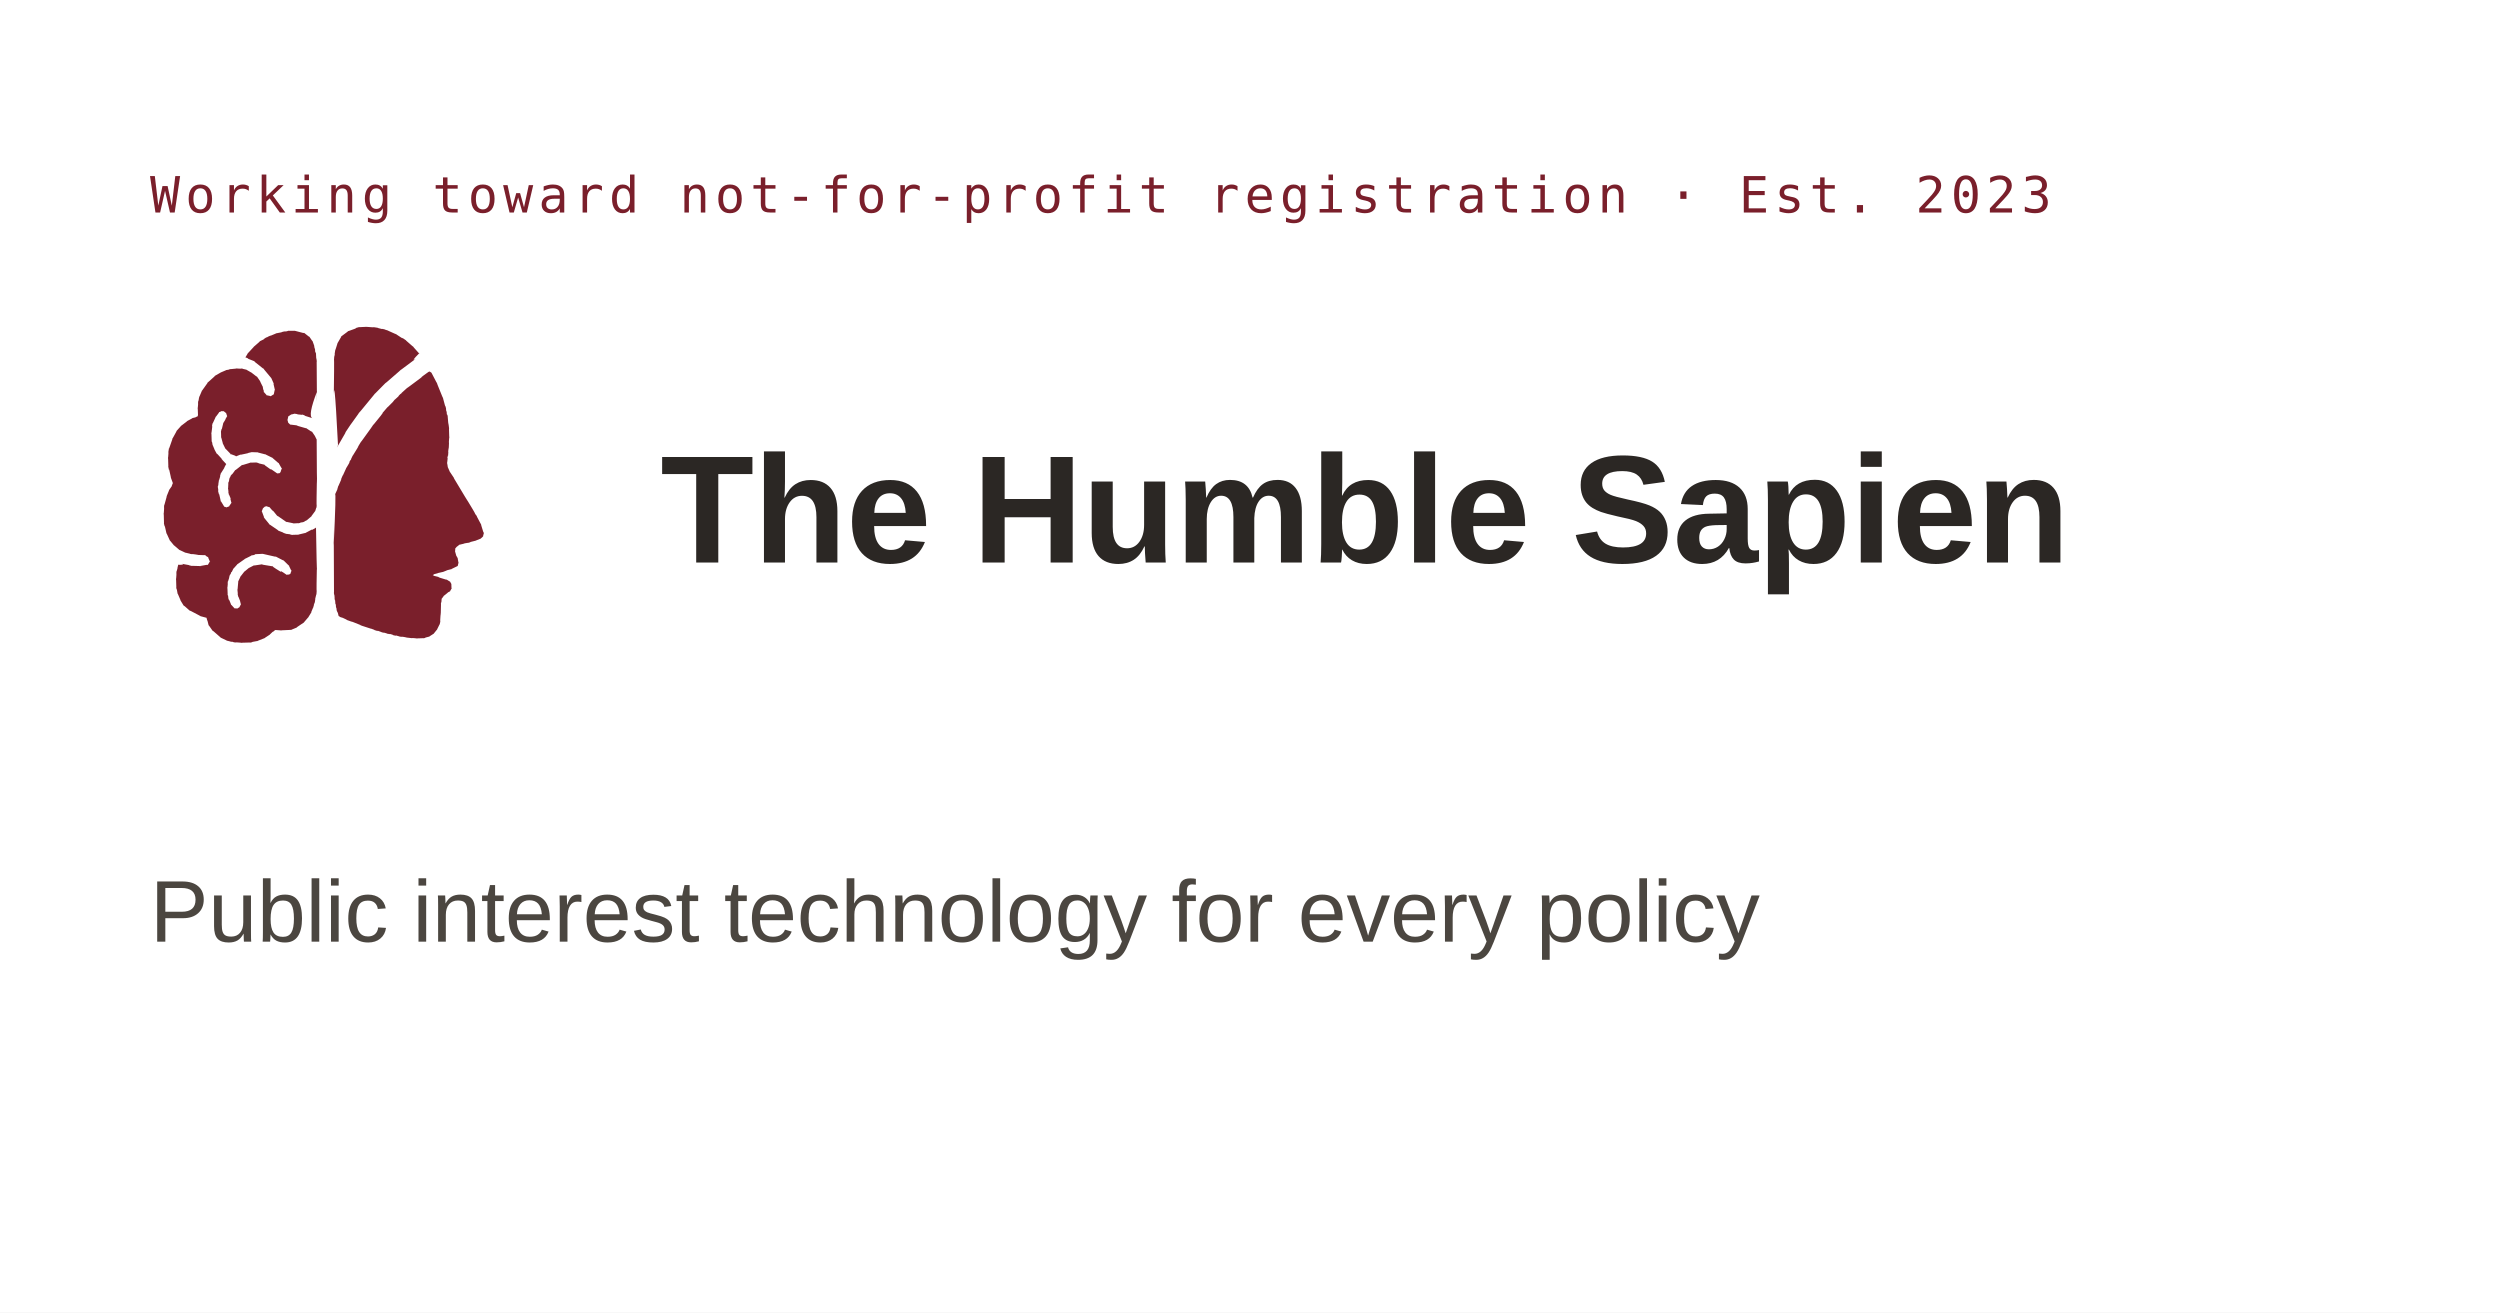
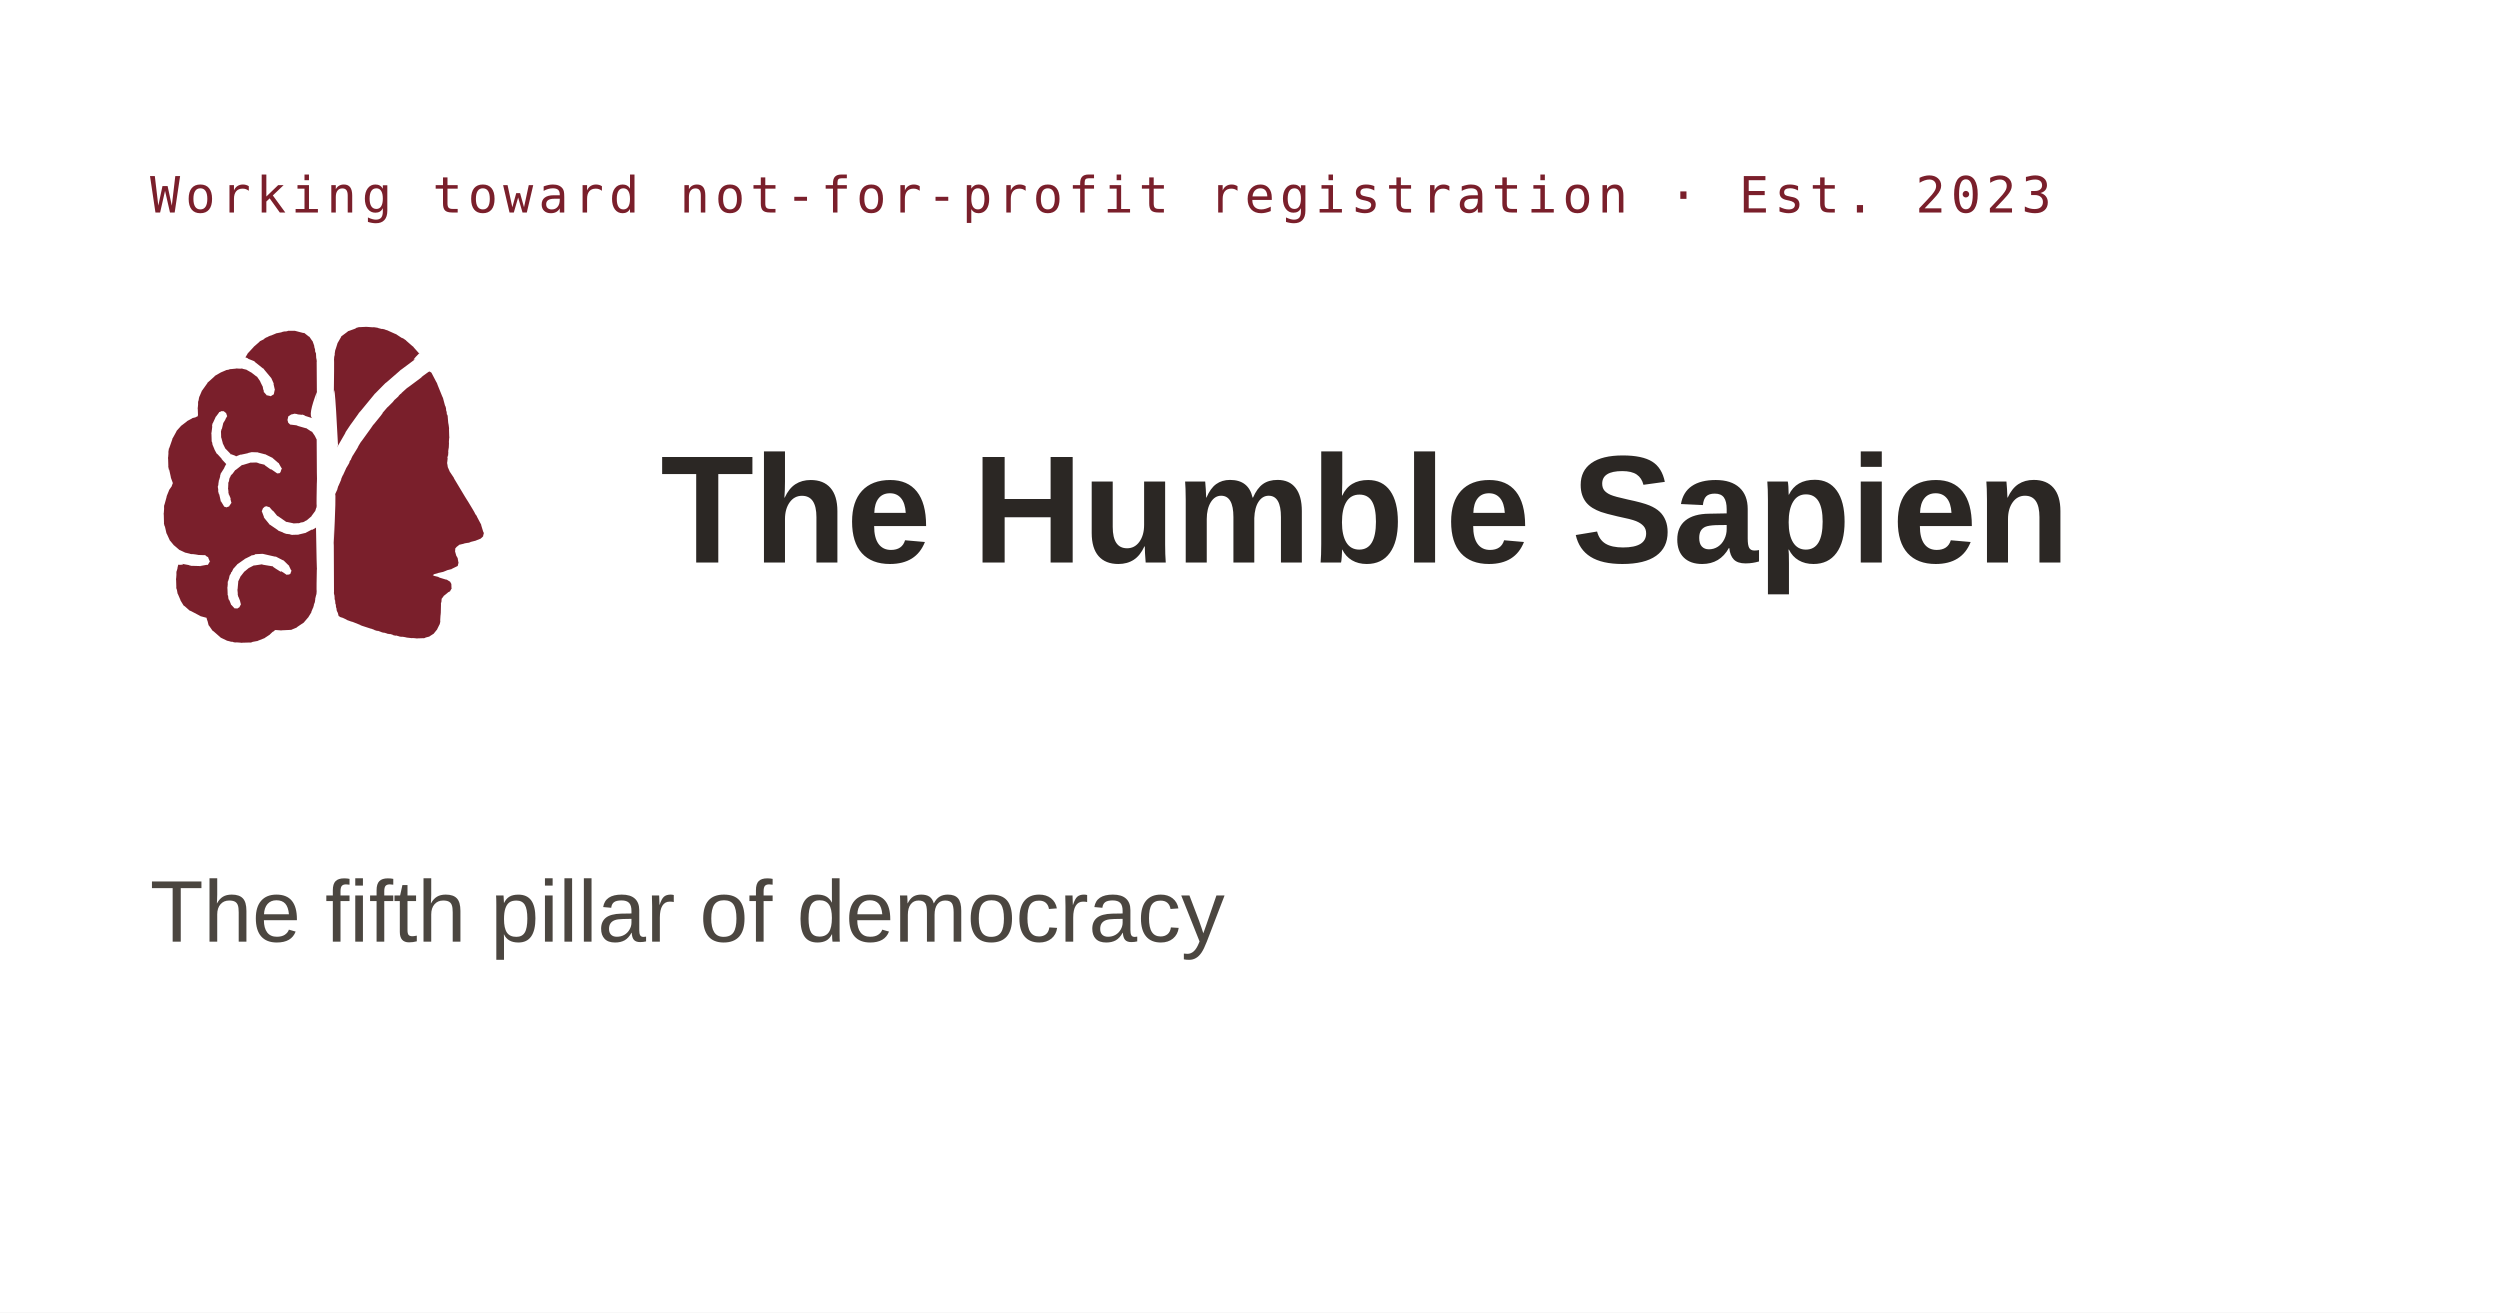
<svg xmlns="http://www.w3.org/2000/svg" width="1200" height="630" viewBox="0 0 1200 630">
  <rect x="0" y="0" width="1200" height="630" fill="#FFFFFF" />
  <text x="72" y="102" font-family="'IBM Plex Mono', Menlo, monospace" font-size="24" font-weight="500" letter-spacing="2.5" fill="#7A1F2B">Working toward not-for-profit registration · Est. 2023</text>
  <g transform="translate(72,150) scale(1.6)">
    <path fill="#7A1F2B" fill-rule="evenodd" d="M64.9 4.3Q67.0 4.3 64.9 4.3Q67.2 4.5 67.1 4.4Q69.2 4.7 68.2 4.6Q70.0 5.1 69.6 4.9Q70.7 5.1 70.4 5.1Q72.0 5.6 71.3 5.4Q75.0 7.1 73.5 6.3Q76.3 8.2 75.7 7.6Q77.2 8.6 76.8 8.4Q80.2 11.4 78.7 10.0Q81.3 13.0 80.8 12.2Q78.1 14.9 79.7 13.9Q72.9 19.0 75.5 17.0Q69.0 22.7 70.9 20.9Q66.1 25.8 67.6 24.2Q60.5 32.9 63.3 29.3Q59.8 34.2 60.2 33.6Q57.7 37.3 58.8 35.8Q55.1 42.3 56.4 39.8Q55.1 14.3 55.1 28.3Q55.3 14.0 55.2 14.2Q55.3 12.5 55.3 13.3Q55.5 12.3 55.4 12.4Q55.7 10.4 55.6 11.3Q56.6 8.2 56.2 9.3Q57.9 6.5 57.2 7.3Q60.5 4.9 59.2 5.7Q62.7 4.5 61.6 4.7Q62.9 4.3 62.8 4.4ZM43.5 5.5Q45.1 5.6 43.5 5.5Q47.0 6.5 46.1 6.0Q48.3 7.8 47.7 7.1Q49.0 9.1 48.7 8.4Q49.4 10.4 49.2 9.7Q49.4 11.0 49.4 10.7Q49.6 11.2 49.5 11.1Q49.6 12.3 49.6 11.8Q49.9 12.5 49.8 12.4Q49.9 14.7 49.9 13.6Q50.1 14.9 50.0 14.8Q50.1 32.5 50.1 23.7Q47.3 31.0 48.7 31.7Q45.7 30.8 46.5 30.9Q45.5 30.5 45.6 30.7Q43.3 30.5 44.4 30.5Q43.1 30.3 43.2 30.4Q41.8 30.8 42.5 30.5Q41.2 31.4 41.5 31.1Q41.2 32.7 41.2 32.1Q41.6 33.4 41.4 33.0Q42.3 33.8 41.9 33.6Q45.5 34.0 43.9 33.9Q47.9 35.1 46.7 34.6Q49.0 36.2 48.5 35.6Q49.9 37.7 49.4 36.9Q50.1 38.4 50.0 38.0Q50.1 57.9 50.1 48.1Q49.9 58.1 50.0 58.0Q49.9 59.0 49.9 58.5Q49.4 60.1 49.6 59.5Q47.7 62.0 48.6 61.0Q46.6 62.7 47.1 62.3Q46.2 62.7 46.4 62.7Q45.5 63.1 45.8 62.9Q44.7 63.1 45.1 63.1Q44.4 63.3 44.5 63.2Q42.3 63.3 43.3 63.3Q39.7 62.5 41.0 62.9Q37.1 60.1 38.4 61.3Q36.6 59.0 36.8 59.5Q35.5 58.1 36.1 58.5Q34.7 58.1 35.1 58.1Q34.2 58.3 34.5 58.2Q33.6 59.0 33.9 58.7Q33.4 60.1 33.5 59.5Q34.7 62.5 34.0 61.3Q36.6 64.4 35.6 63.4Q39.7 66.1 38.1 65.3Q40.3 66.1 40.0 66.1Q41.4 66.6 40.9 66.4Q42.7 66.6 42.0 66.6Q42.9 66.8 42.8 66.7Q45.5 66.6 44.2 66.7Q47.5 65.9 46.5 66.2Q49.4 64.6 48.5 65.3Q50.1 64.4 49.8 64.5Q50.1 83.5 50.1 74.0Q49.9 83.7 50.0 83.6Q49.9 85.2 49.9 84.5Q49.4 86.5 49.6 85.9Q49.4 87.4 49.4 87.0Q49.0 88.1 49.2 87.7Q48.8 89.1 48.9 88.6Q48.1 90.4 48.5 89.8Q47.0 92.2 47.6 91.3Q45.5 93.7 46.3 92.9Q43.1 95.0 44.3 94.4Q41.8 95.4 42.5 95.2Q37.7 95.4 39.8 95.4Q37.3 95.2 37.5 95.3Q36.6 96.1 36.9 95.7Q35.3 97.2 36.0 96.6Q33.8 98.0 34.6 97.6Q31.2 98.9 32.5 98.5Q30.1 98.9 30.7 98.9Q29.9 99.1 30.0 99.0Q25.8 99.1 27.8 99.1Q25.6 98.9 25.7 99.0Q24.7 98.9 25.1 98.9Q24.5 98.7 24.6 98.8Q23.8 98.7 24.1 98.7Q22.5 98.3 23.2 98.5Q20.1 97.0 21.3 97.6Q18.0 94.6 19.0 95.8Q17.3 93.3 17.6 93.9Q17.1 91.8 17.2 92.5Q16.9 91.5 17.0 91.6Q13.6 90.7 15.2 91.1Q10.8 88.7 12.2 89.7Q9.7 87.4 10.2 88.1Q8.6 85.5 9.2 86.4Q8.0 83.5 8.3 84.5Q8.0 82.6 8.0 83.1Q7.8 82.4 7.9 82.5Q7.8 78.3 7.8 80.4Q8.0 78.1 7.9 78.2Q8.0 77.2 8.0 77.6Q8.4 76.3 8.2 76.8Q8.6 75.0 8.5 75.7Q10.6 75.7 9.6 75.4Q12.5 75.9 11.6 75.8Q12.7 76.1 12.6 76.0Q16.9 76.1 14.8 76.1Q17.7 75.5 17.3 75.8Q18.2 74.2 18.0 74.8Q17.1 72.9 17.6 73.5Q16.4 72.9 16.8 72.9Q16.2 72.7 16.3 72.8Q12.7 72.7 14.5 72.7Q12.5 72.4 12.6 72.5Q11.7 72.4 12.1 72.4Q9.7 71.8 10.7 72.1Q8.2 70.9 8.9 71.3Q6.5 69.2 7.3 70.0Q5.6 67.9 6.0 68.5Q4.5 65.1 5.0 66.5Q4.3 63.3 4.4 64.2Q4.1 63.1 4.2 63.2Q4.1 58.5 4.1 60.8Q4.3 58.3 4.2 58.4Q4.3 57.2 4.3 57.8Q5.4 54.0 4.8 55.6Q6.0 52.7 5.7 53.3Q6.9 51.6 6.5 52.1Q6.9 50.9 6.9 51.3Q5.8 48.3 6.3 49.6Q5.6 46.2 5.7 47.3Q5.4 46.0 5.5 46.1Q5.4 42.0 5.4 44.0Q5.6 41.8 5.5 41.9Q5.8 39.9 5.7 40.9Q7.3 36.4 6.6 38.1Q8.4 34.9 7.9 35.6Q9.9 33.4 9.2 34.1Q11.9 32.1 10.9 32.7Q13.4 31.4 12.6 31.7Q14.0 31.4 13.7 31.4Q14.5 31.0 14.3 31.2Q14.3 30.8 14.4 30.9Q14.3 27.3 14.3 29.0Q14.5 27.1 14.4 27.2Q14.5 26.2 14.5 26.6Q14.7 26.0 14.6 26.1Q14.9 24.7 14.8 25.3Q16.0 22.5 15.5 23.6Q18.2 19.9 17.1 21.2Q20.3 18.4 19.3 19.1Q22.1 17.5 21.2 18.0Q23.4 17.1 22.7 17.3Q24.0 17.1 23.7 17.1Q24.2 16.9 24.1 17.0Q27.3 16.7 25.8 16.8Q27.5 16.9 27.4 16.8Q28.2 16.9 27.8 16.9Q29.5 17.3 28.8 17.1Q31.4 18.6 30.4 18.0Q32.5 19.7 32.0 19.1Q33.6 21.4 33.0 20.6Q34.0 22.7 33.8 22.1Q34.0 23.4 34.0 23.1Q34.2 23.6 34.1 23.5Q34.2 24.2 34.2 23.9Q35.5 25.3 34.9 24.8Q36.6 25.1 36.1 25.2Q37.5 24.2 37.1 24.7Q37.5 22.5 37.5 23.4Q36.8 20.6 37.2 21.5Q36.0 18.8 36.4 19.7Q32.7 15.3 34.3 17.1Q30.3 14.0 31.5 14.7Q28.6 13.6 29.5 13.8Q28.6 13.4 28.6 13.5Q29.9 11.4 29.2 12.4Q32.1 9.3 31.0 10.4Q33.6 8.2 32.8 8.7Q34.7 7.8 34.1 8.0Q35.1 7.3 34.9 7.5Q35.5 7.3 35.3 7.3Q36.6 6.7 36.1 7.0Q38.6 6.0 37.6 6.3Q40.3 5.8 39.4 5.9Q40.5 5.6 40.4 5.7Q41.6 5.6 41.1 5.6Q41.8 5.4 41.7 5.5ZM83.9 17.7Q84.2 17.7 83.9 17.7Q84.6 18.2 84.4 18.0Q87.2 23.4 85.9 20.8Q88.5 27.3 87.8 25.3Q88.7 28.8 88.6 28.0Q88.9 29.0 88.8 28.9Q88.9 29.9 88.9 29.5Q89.1 30.1 89.0 30.0Q89.1 31.0 89.1 30.5Q89.4 31.2 89.3 31.1Q89.6 34.9 89.5 33.0Q89.8 35.1 89.7 35.0Q89.8 39.0 89.8 37.1Q89.6 39.2 89.7 39.1Q89.6 41.8 89.6 40.5Q89.4 42.0 89.5 41.9Q89.4 43.6 89.4 42.8Q89.1 43.8 89.3 43.7Q89.1 46.0 89.1 44.9Q89.4 46.6 89.3 46.3Q90.4 48.8 89.9 47.7Q91.8 50.5 91.1 49.6Q97.2 59.8 94.5 55.2Q97.6 60.3 97.4 60.1Q97.8 60.9 97.7 60.6Q98.3 61.4 98.0 61.1Q100.2 65.3 99.2 63.3Q100.2 66.8 100.2 66.0Q99.8 67.4 100.0 67.1Q98.9 68.1 99.3 67.8Q97.0 68.7 97.9 68.4Q95.4 69.0 96.2 68.9Q95.2 69.2 95.3 69.1Q93.5 69.4 94.4 69.3Q92.4 69.8 92.9 69.6Q91.8 70.5 92.1 70.2Q91.5 70.9 91.6 70.7Q91.5 72.2 91.5 71.6Q92.0 73.3 91.8 72.8Q92.6 74.2 92.3 73.7Q92.6 75.7 92.6 74.9Q92.2 76.3 92.4 76.0Q89.4 77.4 90.8 76.9Q88.7 77.4 89.0 77.4Q87.2 78.1 88.0 77.8Q85.7 78.3 86.4 78.2Q84.6 78.7 85.1 78.5Q85.0 79.2 84.8 78.9Q87.8 79.6 86.4 79.4Q89.8 80.5 88.8 80.0Q90.2 80.9 90.0 80.7Q90.7 82.0 90.4 81.4Q90.4 83.3 90.6 82.6Q89.8 83.9 90.1 83.6Q88.9 84.2 89.4 84.0Q87.6 85.5 88.3 84.8Q87.4 86.1 87.5 85.8Q87.4 87.4 87.4 86.8Q87.2 87.6 87.3 87.5Q87.2 92.6 87.2 90.1Q87.0 92.8 87.1 92.7Q86.8 94.1 86.9 93.5Q85.7 95.9 86.2 95.0Q84.8 96.7 85.2 96.3Q83.1 97.6 83.9 97.2Q82.2 97.6 82.6 97.6Q82.0 97.8 82.1 97.7Q78.7 97.8 80.4 97.8Q78.5 97.6 78.6 97.7Q75.7 97.4 77.1 97.5Q75.5 97.2 75.6 97.3Q74.4 97.2 74.9 97.2Q73.3 96.7 73.8 97.0Q72.4 96.7 72.9 96.7Q71.6 96.3 72.0 96.5Q70.7 96.3 71.1 96.3Q69.8 95.9 70.3 96.1Q69.2 95.9 69.5 95.9Q67.7 95.2 68.4 95.6Q67.0 95.2 67.3 95.2Q65.7 94.6 66.4 94.9Q61.4 93.3 63.5 93.9Q59.8 92.4 60.6 92.8Q58.3 92.0 59.1 92.2Q57.2 91.3 57.8 91.6Q56.8 91.3 57.0 91.3Q56.4 90.9 56.6 91.1Q56.2 89.4 56.3 90.1Q55.9 89.1 56.0 89.3Q55.9 88.3 55.9 88.7Q55.7 88.1 55.8 88.2Q55.7 87.2 55.7 87.6Q55.5 87.0 55.6 87.1Q55.5 85.9 55.5 86.4Q55.3 85.7 55.4 85.8Q55.3 84.2 55.3 84.9Q55.1 83.9 55.2 84.0Q55.1 55.9 55.1 69.9Q55.9 53.3 55.5 54.6Q56.4 52.7 56.2 53.0Q56.6 51.6 56.5 52.1Q57.9 49.0 57.2 50.3Q57.9 48.6 57.9 48.8Q59.6 45.1 58.8 46.8Q60.1 44.7 59.8 44.9Q60.1 44.2 60.1 44.4Q60.5 43.8 60.3 44.0Q61.1 42.3 60.8 43.0Q63.3 39.0 62.2 40.6Q63.5 38.4 63.4 38.7Q69.0 31.0 66.2 34.7Q70.5 29.5 69.7 30.2Q72.0 27.5 71.2 28.5Q73.5 26.2 72.8 26.9Q73.5 26.0 73.5 26.1Q75.3 24.5 74.4 25.2Q75.3 24.2 75.3 24.4Q75.5 24.2 75.4 24.2Q78.7 21.2 77.1 22.7Q83.5 18.0 81.1 19.6Q83.7 17.7 83.6 17.8ZM22.1 29.6Q22.5 29.7 22.1 29.6Q23.2 30.5 22.8 30.1Q23.2 31.4 23.2 31.0Q22.3 32.5 22.7 32.0Q21.6 33.8 22.0 33.1Q21.4 35.8 21.5 34.8Q21.2 36.0 21.3 35.9Q21.4 38.4 21.3 37.2Q22.1 40.1 21.8 39.2Q22.9 41.4 22.5 40.7Q25.1 43.3 24.0 42.4Q26.2 43.1 25.7 43.2Q27.9 42.3 27.1 42.7Q30.5 42.0 29.2 42.2Q30.8 41.8 30.7 41.9Q33.1 42.0 32.0 41.9Q35.8 42.9 34.5 42.5Q37.5 44.0 36.6 43.5Q39.4 46.0 38.5 45.0Q39.7 47.3 39.6 46.6Q39.0 48.1 39.3 47.7Q38.8 48.3 38.9 48.2Q37.7 48.3 38.2 48.3Q35.3 46.2 36.5 47.3Q33.6 45.3 34.5 45.7Q31.8 45.1 32.7 45.2Q31.6 44.9 31.7 45.0Q29.0 45.1 30.3 45.0Q26.6 46.2 27.8 45.6Q24.7 48.1 25.7 47.1Q24.5 48.8 24.6 48.5Q24.0 49.2 24.2 49.0Q24.0 49.6 24.0 49.4Q23.6 50.3 23.8 50.0Q23.6 51.2 23.6 50.7Q23.4 51.4 23.5 51.3Q23.4 53.8 23.4 52.6Q23.6 54.0 23.5 53.9Q23.8 55.3 23.7 54.6Q24.5 56.4 24.1 55.8Q24.5 57.7 24.5 57.0Q23.4 58.5 23.9 58.1Q22.7 58.5 23.1 58.5Q21.9 58.1 22.3 58.3Q20.8 55.7 21.3 56.9Q20.6 53.6 20.7 54.6Q20.3 53.3 20.5 53.4Q20.3 51.6 20.3 52.5Q20.6 51.4 20.5 51.5Q20.8 49.4 20.7 50.4Q21.2 48.8 21.0 49.1Q21.4 47.7 21.3 48.2Q22.9 45.7 22.2 46.7Q22.9 45.3 22.9 45.5Q20.6 43.1 21.8 44.2Q19.7 41.8 20.1 42.5Q19.0 40.5 19.4 41.2Q18.6 39.2 18.8 39.9Q18.6 38.6 18.6 38.9Q18.4 38.4 18.5 38.5Q18.4 34.7 18.4 36.5Q18.8 33.6 18.6 34.1Q18.8 32.9 18.8 33.3Q20.3 30.1 19.6 31.5Q21.0 29.7 20.7 29.9Q21.4 29.7 21.2 29.7Q21.6 29.5 21.5 29.6ZM33.8 72.4Q35.8 72.4 33.8 72.4Q39.2 73.7 37.5 73.1Q40.7 74.8 40.0 74.3Q42.5 76.8 41.6 75.8Q42.5 77.9 42.5 77.3Q42.0 78.5 42.3 78.2Q41.6 78.7 41.8 78.6Q40.3 78.7 41.0 78.7Q38.6 77.0 39.4 77.9Q35.5 75.5 37.1 76.2Q32.3 75.5 33.9 75.5Q30.3 76.1 31.3 75.8Q29.0 77.0 29.7 76.6Q27.7 78.3 28.4 77.6Q26.9 79.6 27.3 78.9Q26.2 81.3 26.5 80.5Q26.2 84.4 26.2 82.9Q26.4 84.6 26.3 84.5Q26.6 85.9 26.5 85.2Q27.3 87.2 27.0 86.5Q27.3 87.8 27.3 87.5Q26.6 88.7 27.0 88.3Q26.0 88.9 26.3 88.8Q24.9 88.7 25.4 88.8Q23.8 87.0 24.4 87.8Q23.6 85.7 23.7 86.3Q23.4 85.5 23.5 85.6Q23.4 84.6 23.4 85.0Q23.2 84.4 23.3 84.5Q23.2 81.3 23.2 82.9Q23.4 81.1 23.3 81.2Q23.4 80.2 23.4 80.7Q24.0 78.9 23.7 79.6Q24.0 78.5 24.0 78.7Q24.5 78.1 24.2 78.3Q24.5 77.6 24.5 77.9Q25.3 76.3 24.9 77.0Q26.9 74.8 26.1 75.6Q29.7 73.1 28.3 74.0Q31.0 72.7 30.3 72.9Q31.6 72.7 31.3 72.7Q31.8 72.4 31.7 72.5Z" />
  </g>
  <text x="317" y="270" font-family="'Public Sans', 'Helvetica Neue', Arial, sans-serif" font-size="73.6" font-weight="700" letter-spacing="-0.4" fill="#2B2724">The Humble Sapien</text>
-   <text x="72" y="452" font-family="'Public Sans', 'Helvetica Neue', Arial, sans-serif" font-size="42" fill="#4B4640">Public interest technology for every policy</text>
+   <text x="72" y="452" font-family="'Public Sans', 'Helvetica Neue', Arial, sans-serif" font-size="42" fill="#4B4640">The fifth pillar of democracy</text>
</svg>
